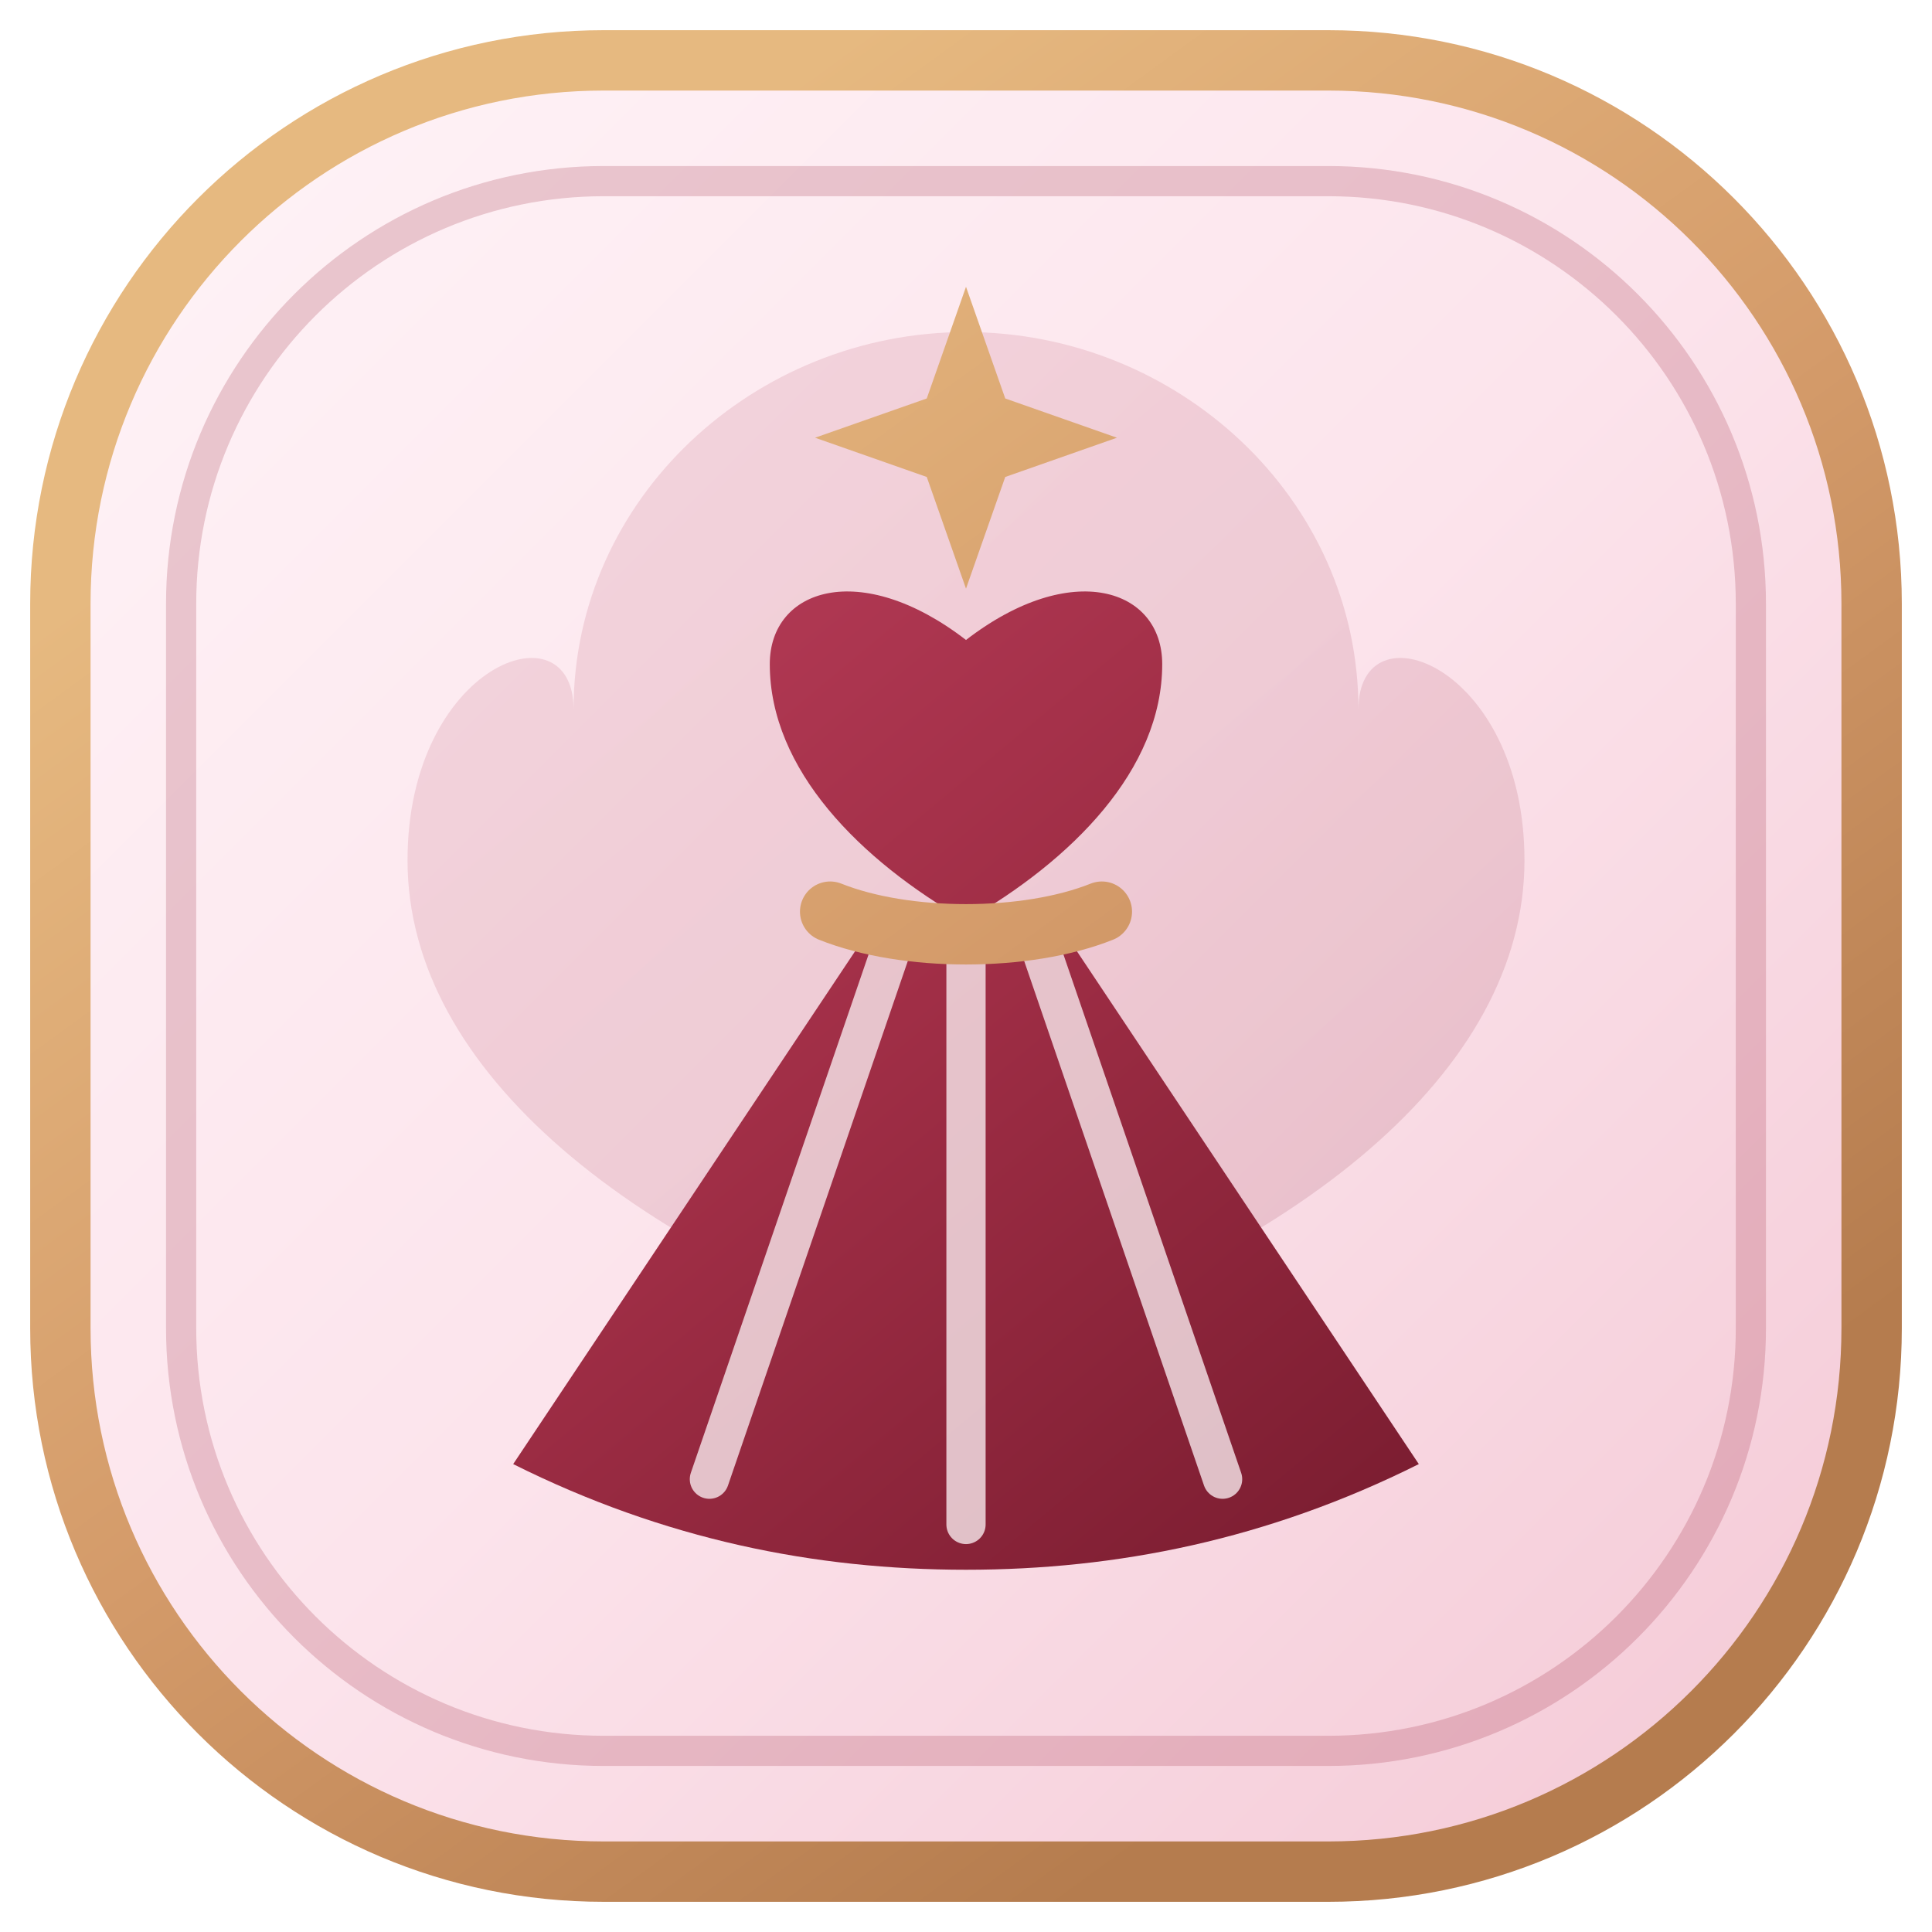
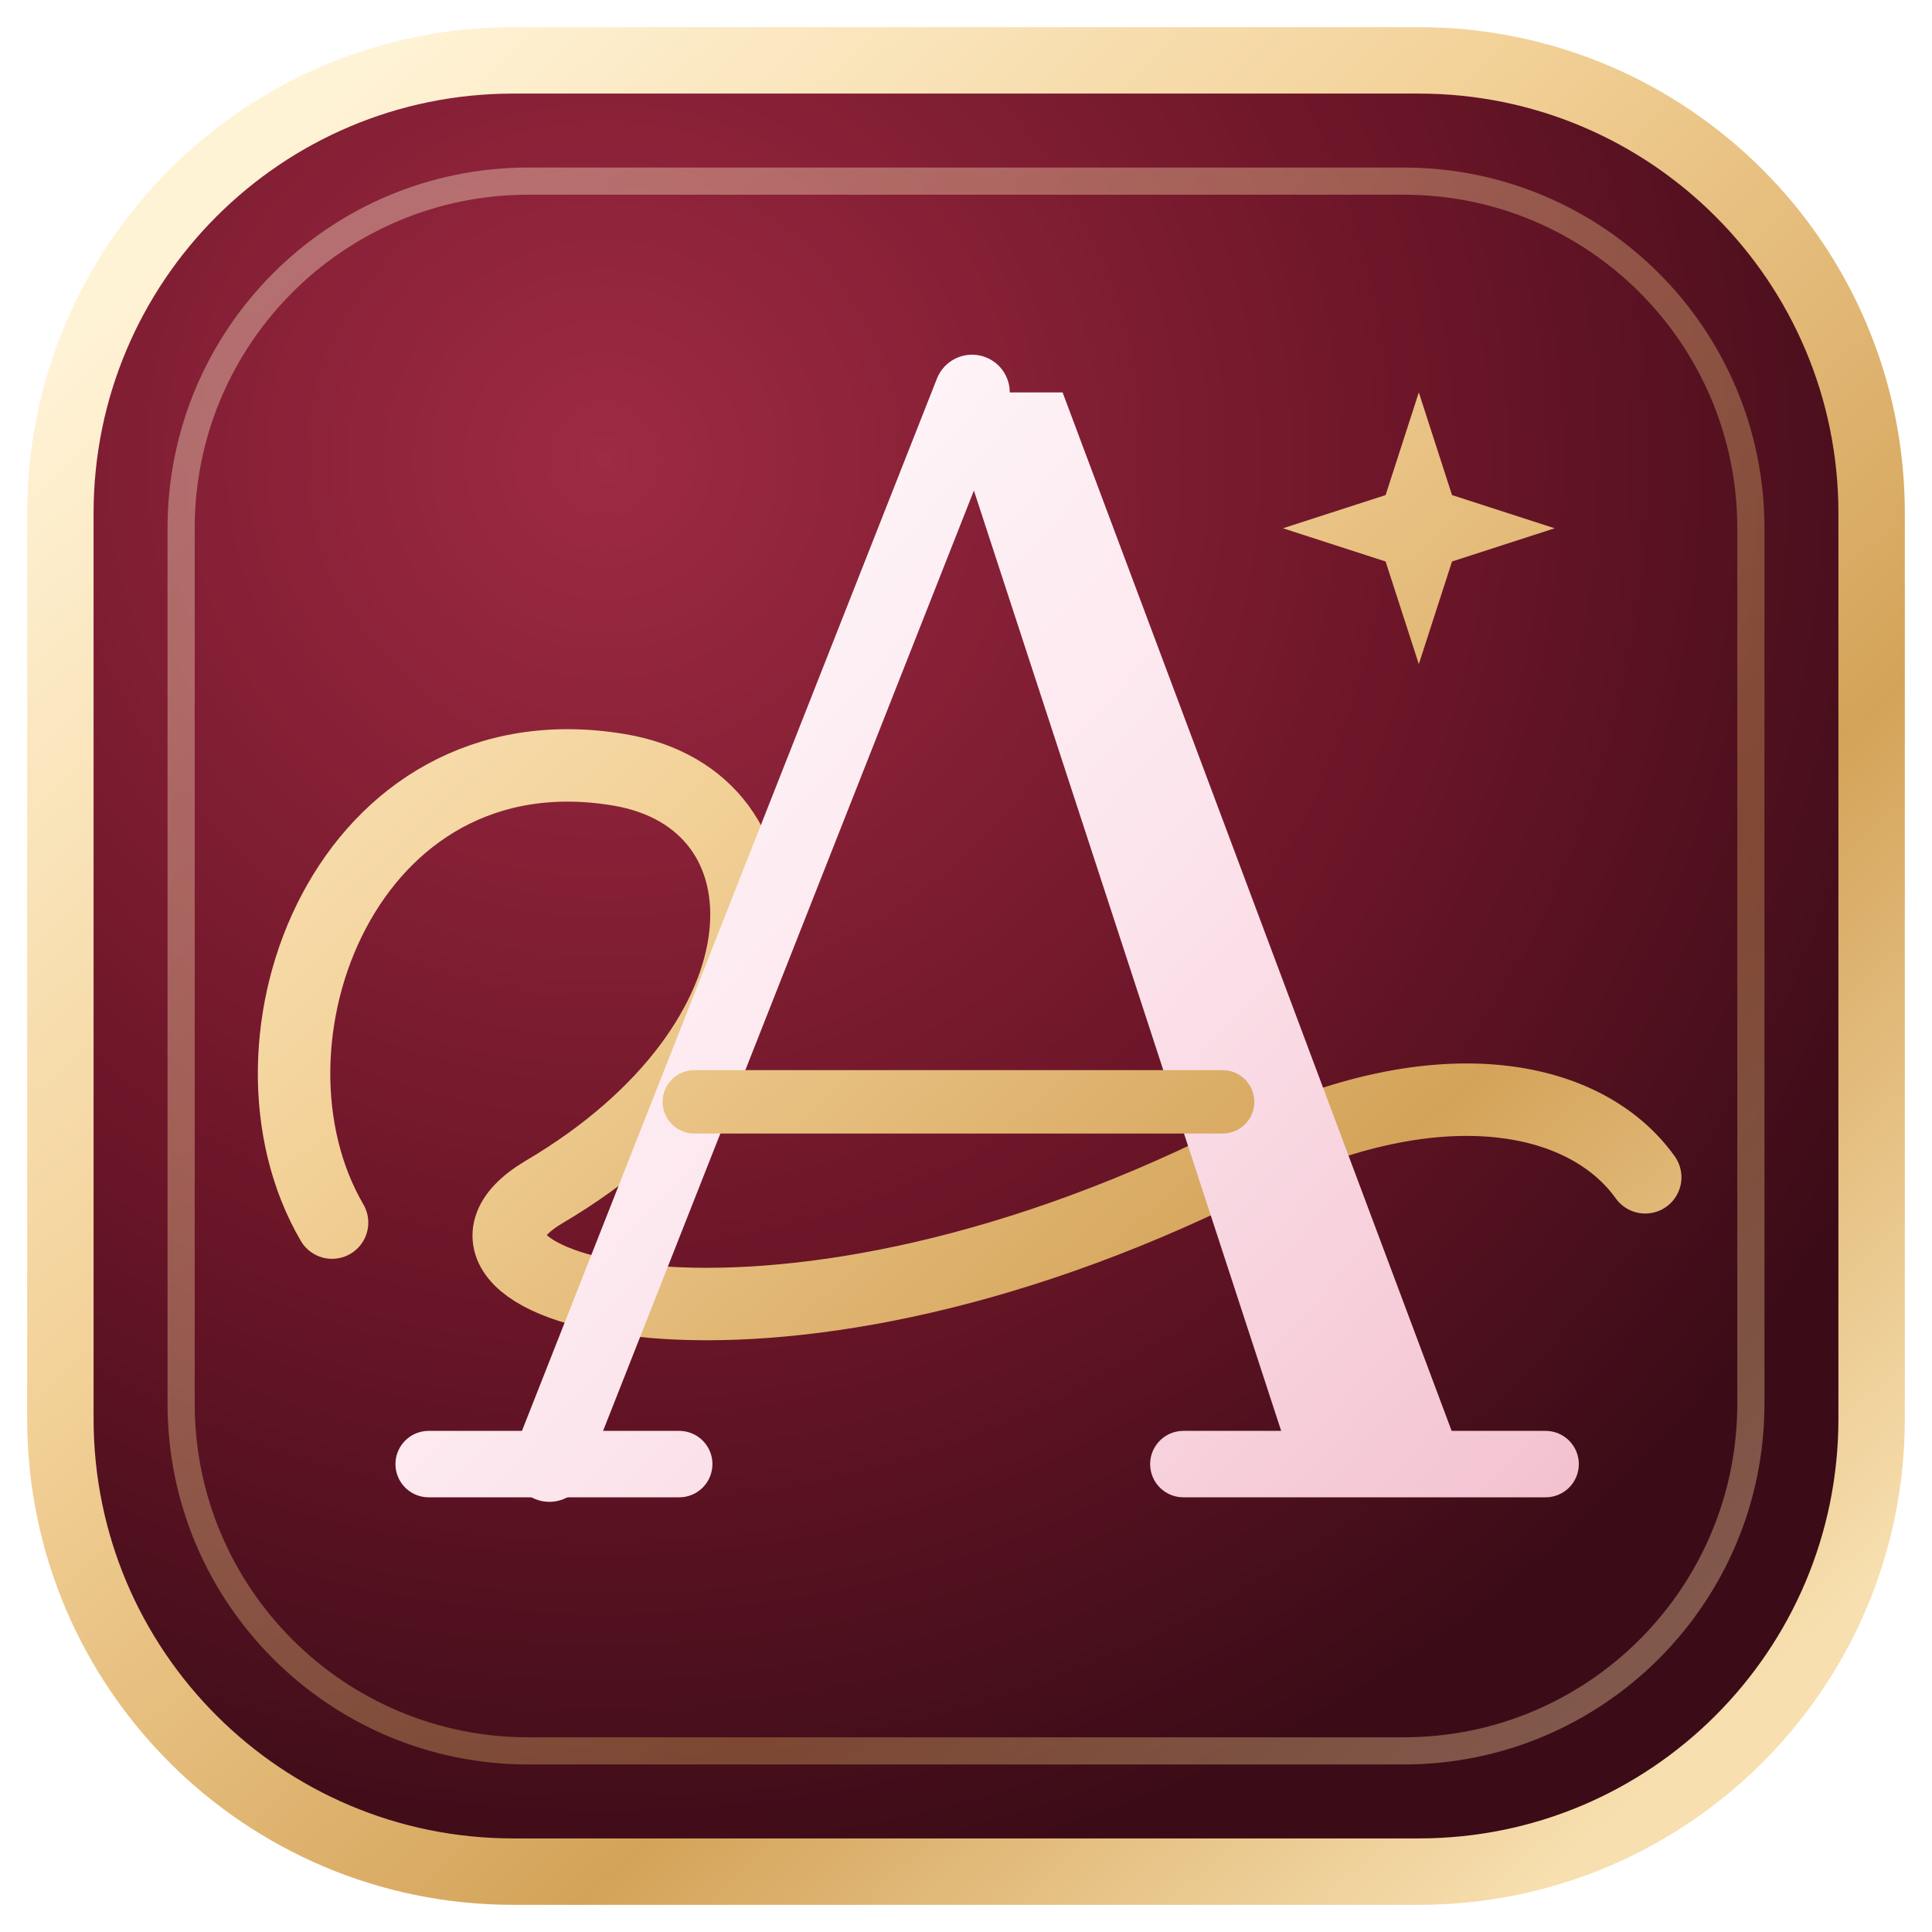
<svg xmlns="http://www.w3.org/2000/svg" viewBox="0 0 64 64" fill="none">
  <defs>
-     <linearGradient id="bgGrad" x1="0" y1="0" x2="64" y2="64" gradientUnits="userSpaceOnUse">
-       <stop offset="0%" stop-color="#fff5f8" />
-       <stop offset="50%" stop-color="#fce4ec" />
-       <stop offset="100%" stop-color="#f3c6d3" />
+     <radialGradient id="velvetBg" cx="30%" cy="22%" r="80%">
+       <stop offset="0%" stop-color="#9e2a43" />
+       <stop offset="55%" stop-color="#6e1629" />
+       <stop offset="100%" stop-color="#3b0c17" />
+     </radialGradient>
+     <linearGradient id="champagneGold" x1="8" y1="6" x2="56" y2="58" gradientUnits="userSpaceOnUse">
+       <stop offset="0%" stop-color="#fff3d6" />
+       <stop offset="35%" stop-color="#f3d299" />
+       <stop offset="70%" stop-color="#d4a359" />
+       <stop offset="100%" stop-color="#f7dfaf" />
    </linearGradient>
-     <linearGradient id="roseGrad" x1="12" y1="8" x2="52" y2="56" gradientUnits="userSpaceOnUse">
-       <stop offset="0%" stop-color="#c44563" />
-       <stop offset="50%" stop-color="#a02e46" />
-       <stop offset="100%" stop-color="#6e1729" />
-     </linearGradient>
-     <linearGradient id="goldGrad" x1="16" y1="10" x2="48" y2="54" gradientUnits="userSpaceOnUse">
-       <stop offset="0%" stop-color="#e6b980" />
-       <stop offset="50%" stop-color="#d49b6a" />
-       <stop offset="100%" stop-color="#b57c4e" />
+     <linearGradient id="pearlSilk" x1="12" y1="14" x2="52" y2="50" gradientUnits="userSpaceOnUse">
+       <stop offset="0%" stop-color="#ffffff" />
+       <stop offset="55%" stop-color="#fce4ec" />
+       <stop offset="100%" stop-color="#f3c1cf" />
    </linearGradient>
  </defs>
-   <rect x="2" y="2" width="60" height="60" rx="18" fill="url(#bgGrad)" stroke="url(#goldGrad)" stroke-width="2" />
-   <rect x="6" y="6" width="52" height="52" rx="14" stroke="#a02e46" stroke-opacity="0.22" stroke-width="1" />
-   <path d="M32 11C25 11 19 16.5 19 23.5C19 20 13.5 22 13.5 28.5C13.5 35.5 21 41.5 32 45C43 41.5 50.5 35.5 50.5 28.5C50.5 22 45 20 45 23.5C45 16.5 39 11 32 11Z" fill="url(#roseGrad)" fill-opacity="0.14" />
-   <path d="M25.5 22C25.5 19.5 28.5 18.5 32 21.2C35.5 18.5 38.5 19.5 38.5 22C38.5 25.5 35.5 28.5 32 30.5C28.5 28.5 25.5 25.5 25.5 22Z" fill="url(#roseGrad)" />
-   <path d="M29 30.5L17 48.5C22 51 27 52 32 52C37 52 42 51 47 48.5L35 30.5C33.8 31.2 30.2 31.2 29 30.5Z" fill="url(#roseGrad)" />
-   <path d="M32 31V50.5M29.5 31.5L23.5 49M34.5 31.5L40.5 49" stroke="#fff5f8" stroke-width="1.3" stroke-linecap="round" stroke-opacity="0.75" />
-   <path d="M27.5 30.2C30 31.2 34 31.2 36.5 30.2" stroke="url(#goldGrad)" stroke-width="2" stroke-linecap="round" />
-   <path d="M32 9.5L33.3 13.2L37 14.5L33.3 15.8L32 19.5L30.7 15.8L27 14.5L30.7 13.2L32 9.5Z" fill="url(#goldGrad)" />
+   <rect x="2" y="2" width="60" height="60" rx="15" fill="url(#velvetBg)" stroke="url(#champagneGold)" stroke-width="2.2" />
+   <rect x="6" y="6" width="52" height="52" rx="11.5" stroke="url(#champagneGold)" stroke-opacity="0.38" stroke-width="0.9" />
+   <path d="M11 40.5C7.5 34.5 11.5 24 20.5 25.5C26.5 26.5 26.5 34.5 18 39.5C13 42.5 25 46.5 41 38.5C47.5 35.2 52.5 36.2 54.5 39" stroke="url(#champagneGold)" stroke-width="2.4" stroke-linecap="round" fill="none" />
+   <path d="M32.2 13L18.2 48.5" stroke="url(#pearlSilk)" stroke-width="2.5" stroke-linecap="round" />
+   <path d="M31.2 13L35.2 13L48.5 48.5L42.8 48.5L31.2 13Z" fill="url(#pearlSilk)" />
+   <path d="M23 36.5H40.5" stroke="url(#champagneGold)" stroke-width="2.1" stroke-linecap="round" />
+   <path d="M14.2 48.5H22.5M39.2 48.5H51.2" stroke="url(#pearlSilk)" stroke-width="2.2" stroke-linecap="round" />
+   <path d="M47 13L48.1 16.4L51.5 17.5L48.1 18.6L47 22L45.9 18.6L42.5 17.5L45.9 16.4L47 13Z" fill="url(#champagneGold)" />
</svg>
